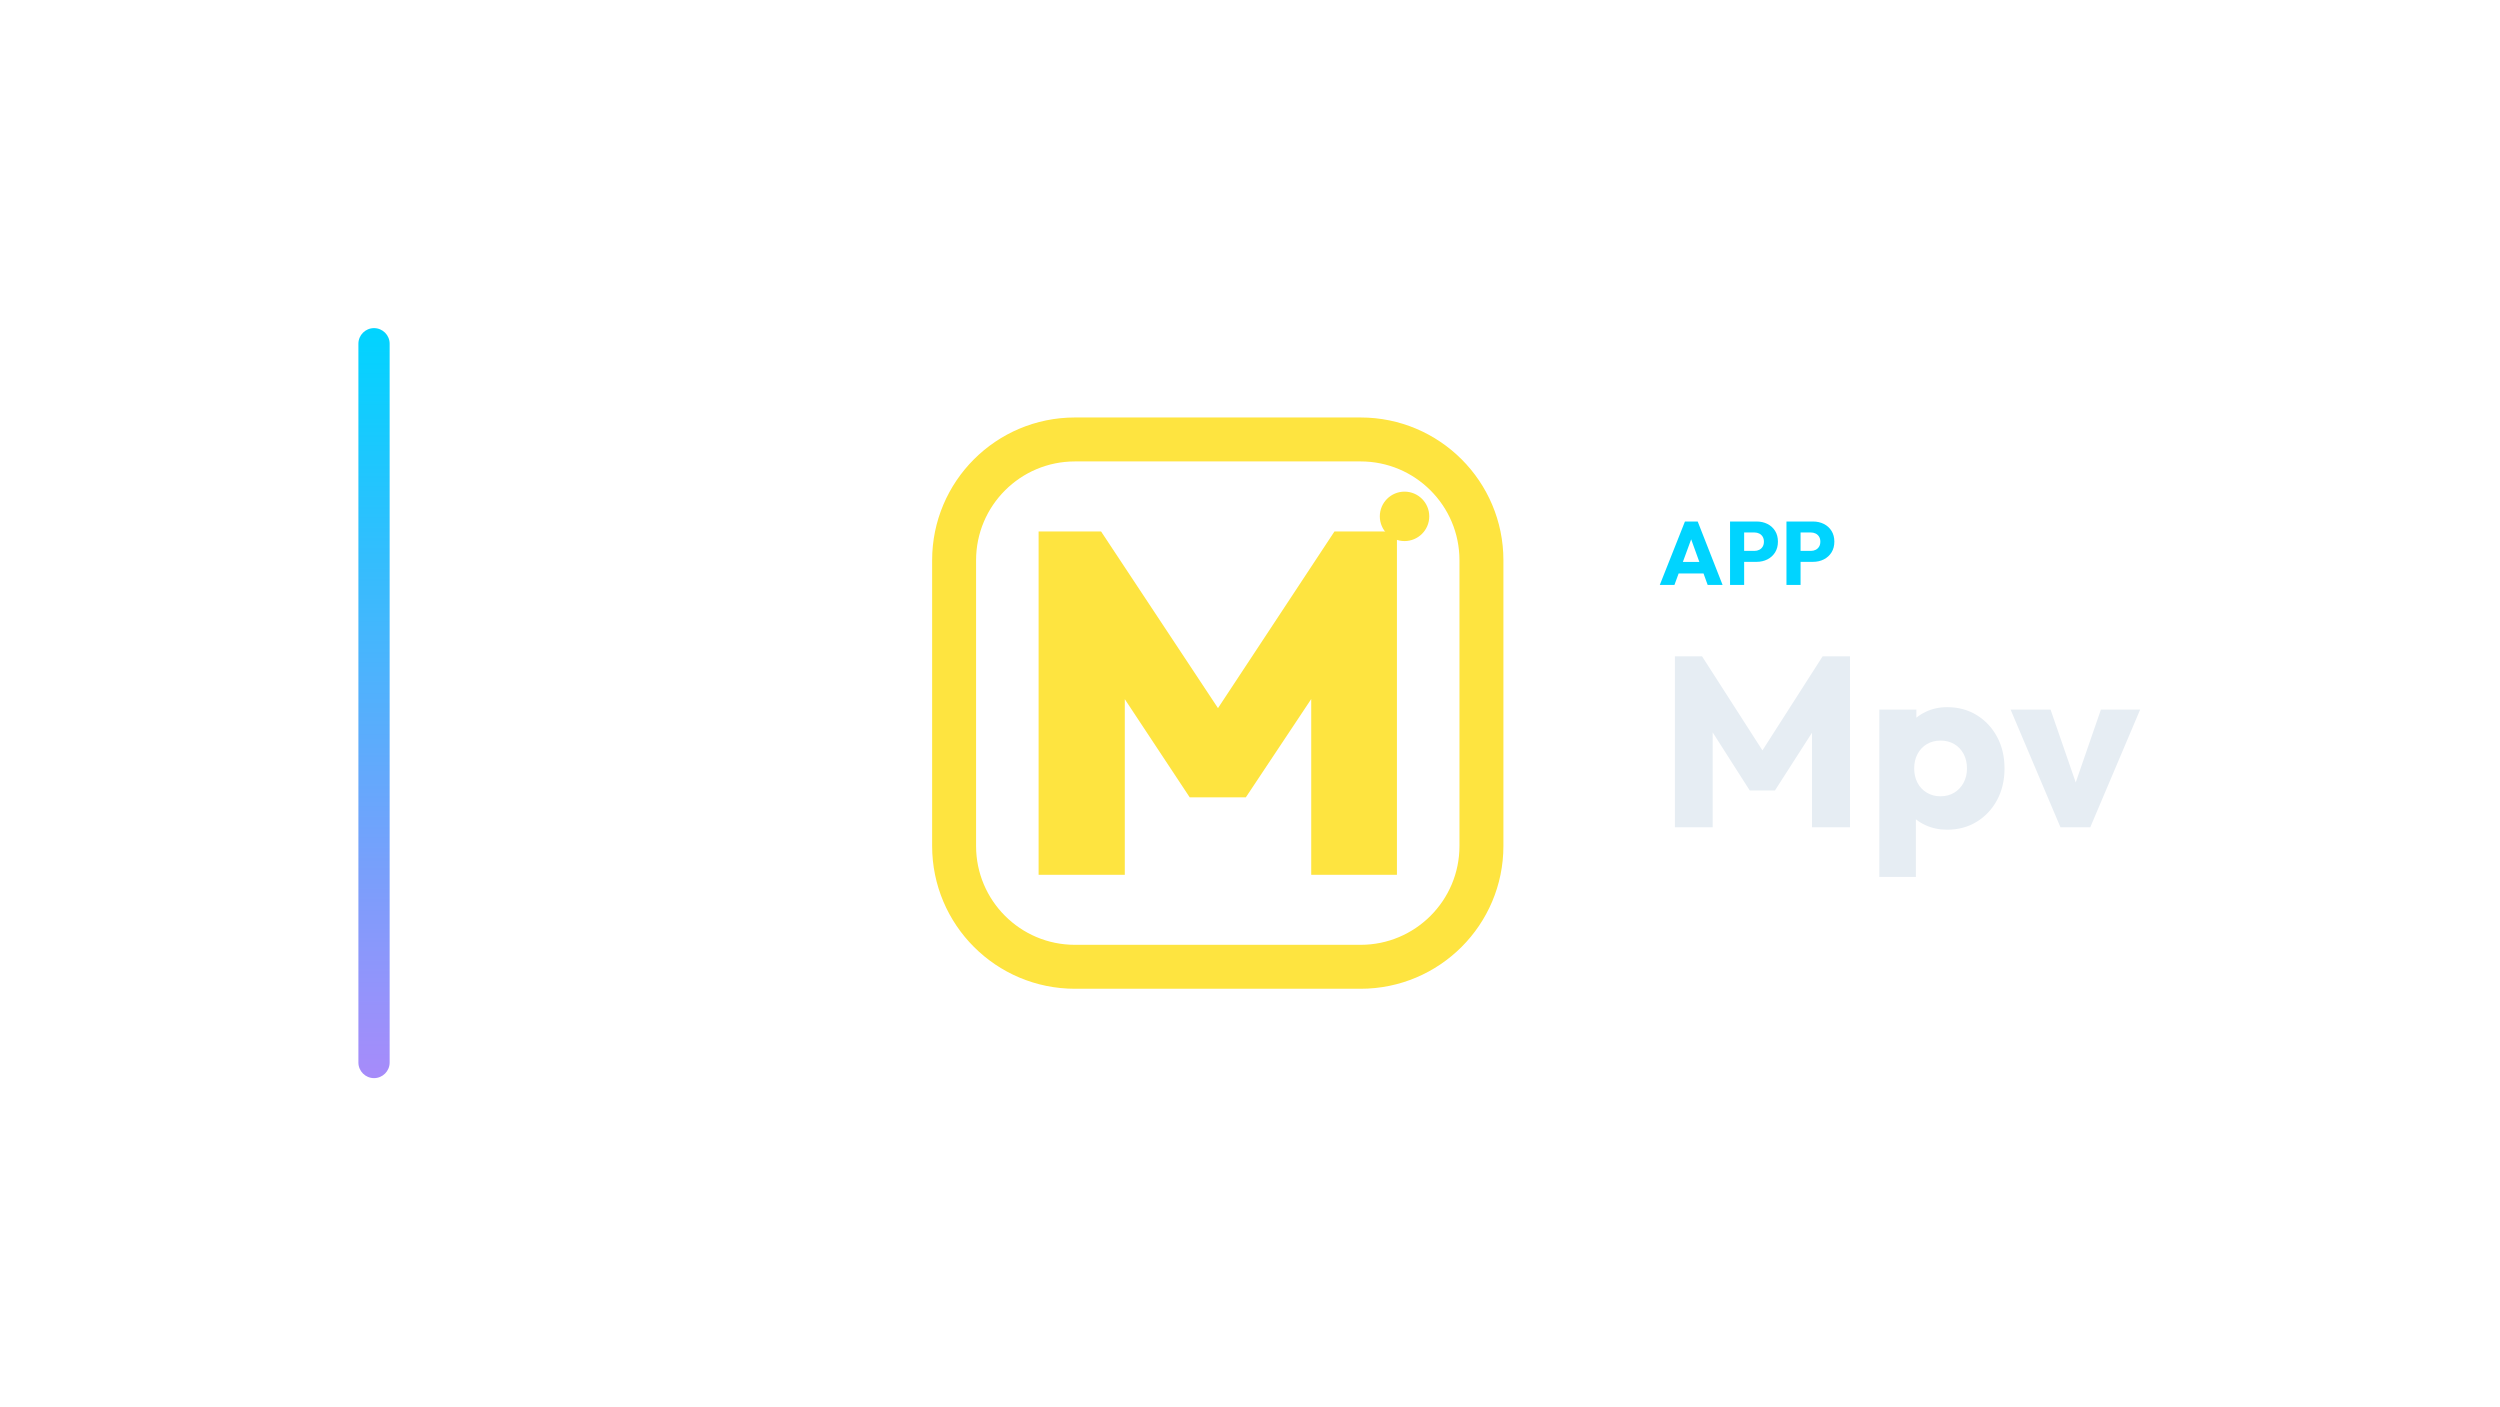
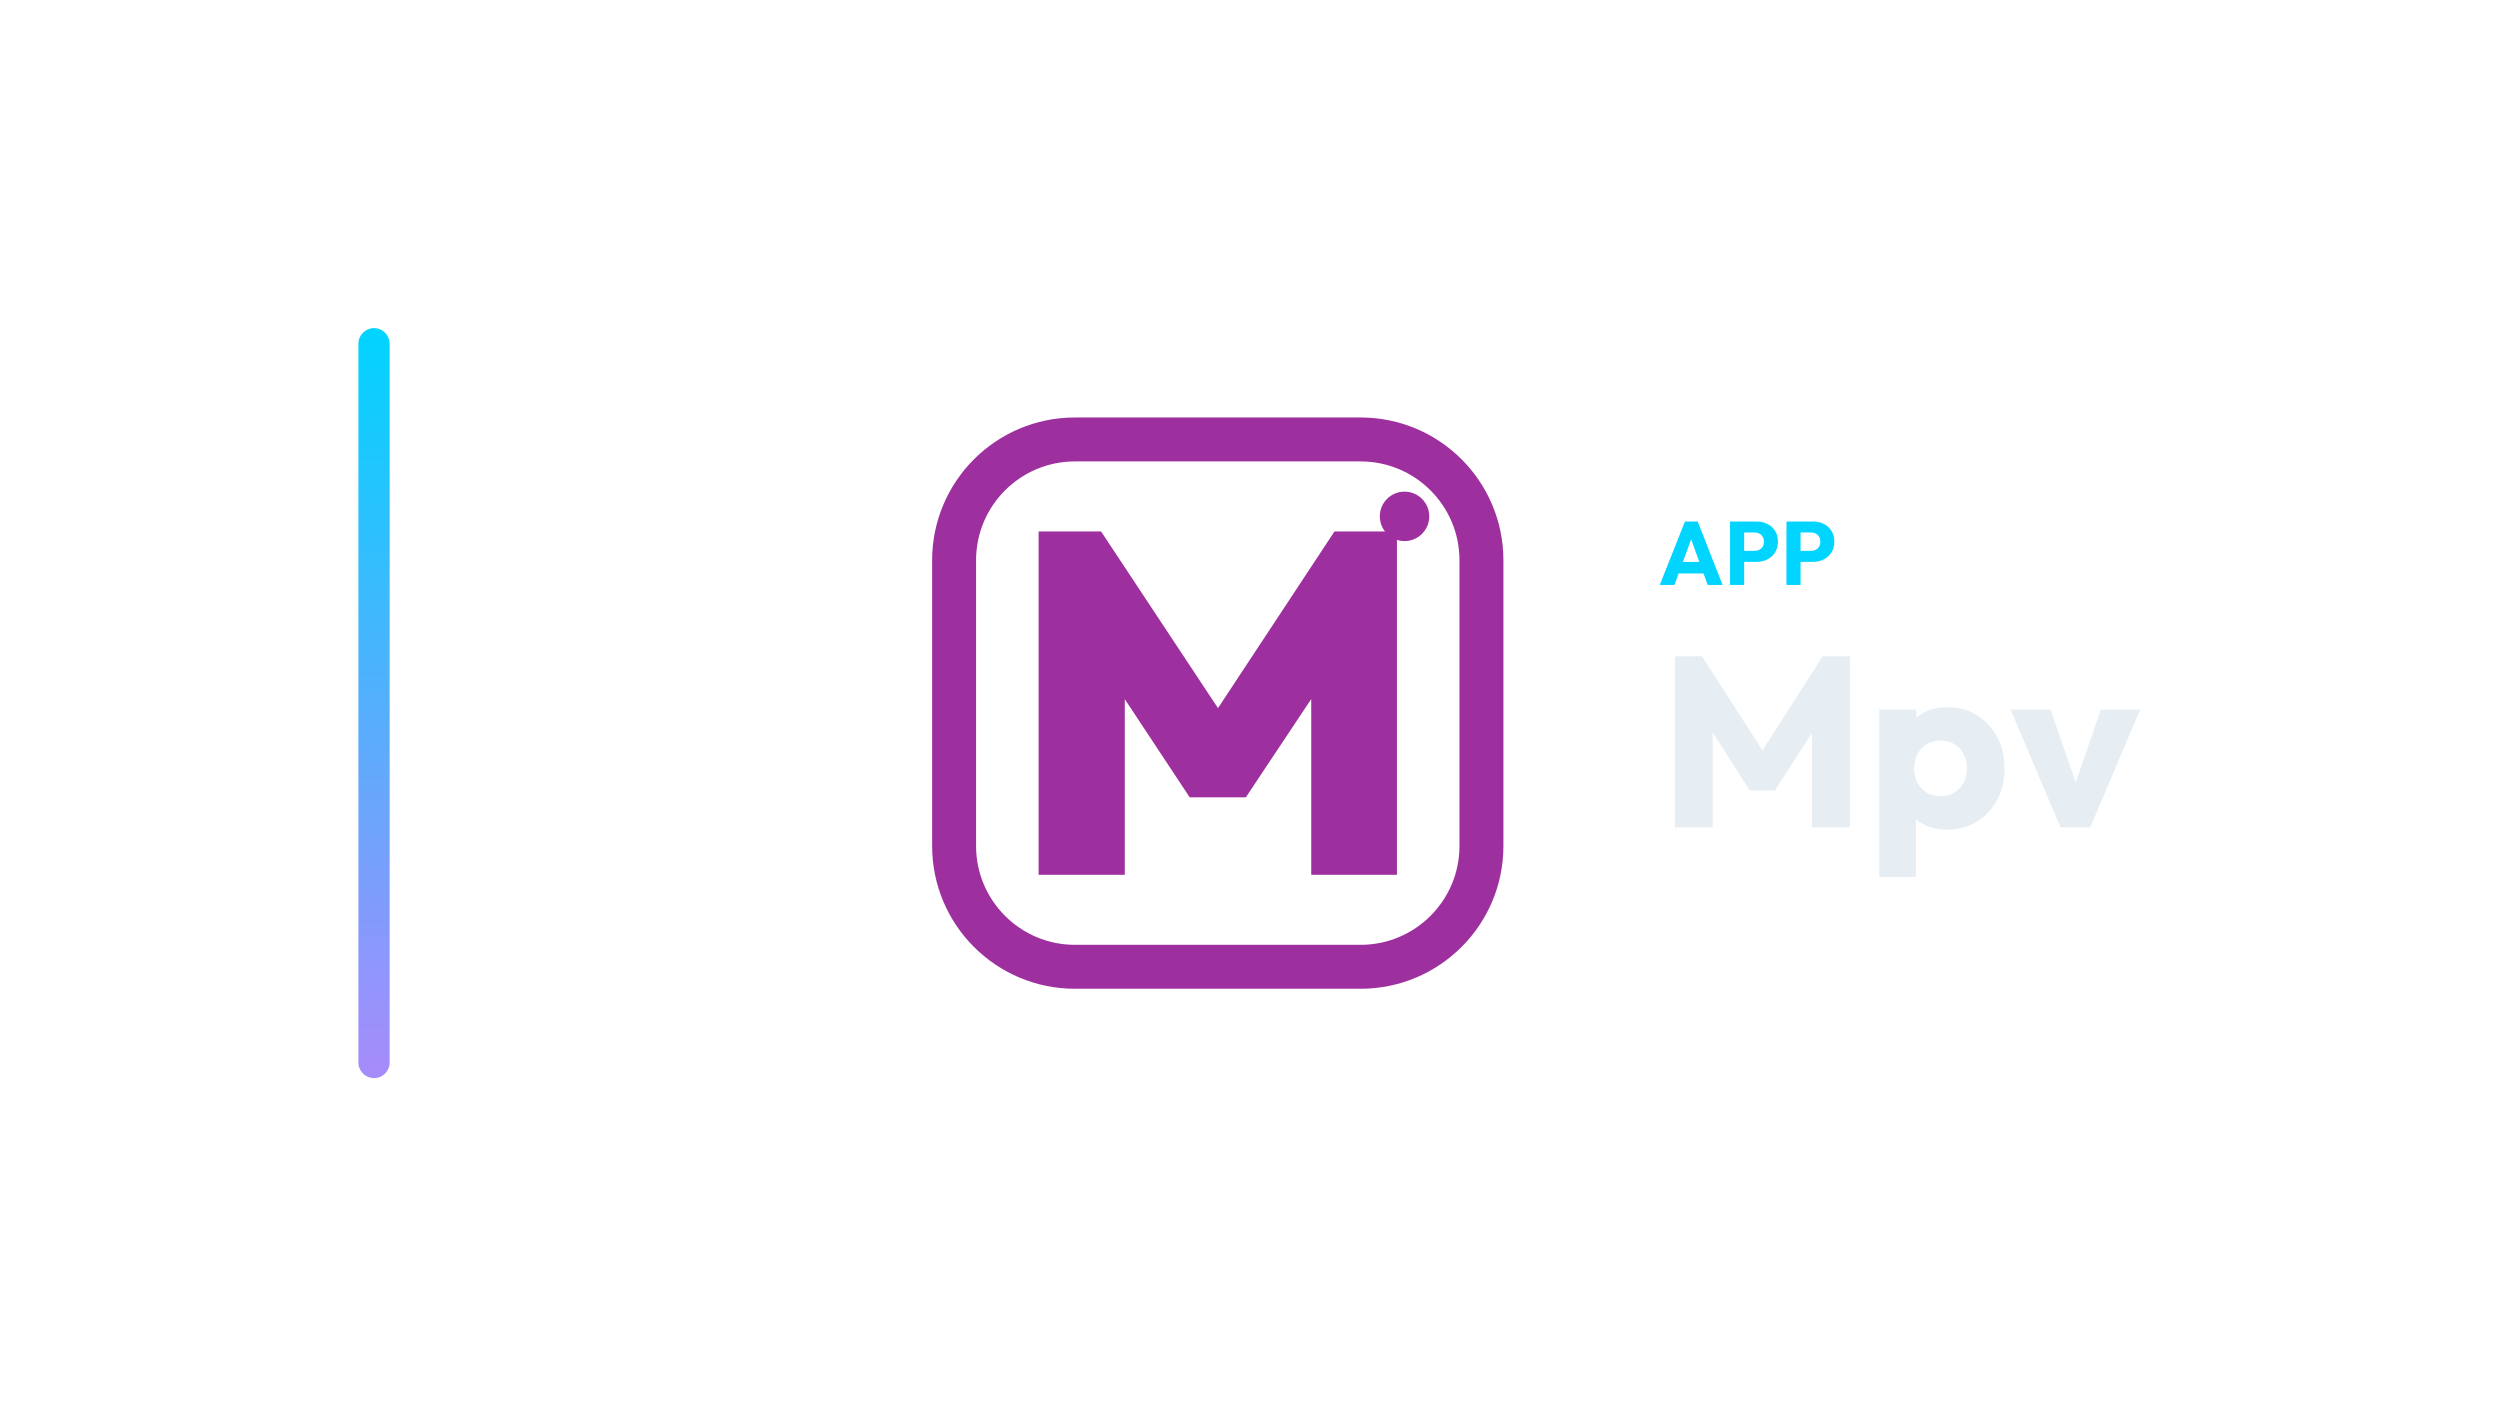
<svg xmlns="http://www.w3.org/2000/svg" width="1280" height="720" viewBox="0 0 1280 720">
  <g transform="translate(113.5,0.0)">
    <defs>
      <linearGradient id="cbRail" x1="0" y1="0" x2="0" y2="1">
        <stop offset="0%" stop-color="#00d4ff" />
        <stop offset="100%" stop-color="#a78bfa" />
      </linearGradient>
    </defs>
    <rect x="70" y="168" width="16" height="384" rx="8.0" fill="url(#cbRail)" />
    <g transform="translate(330,180) scale(0.70312)">
-       <rect x="64" y="64" width="384" height="384" rx="88" fill="none" stroke="#FEE440" stroke-width="32.0" stroke-linecap="round" stroke-linejoin="round" />
-       <path d="M125.535 381.0V131.0H171.021L266.931 275.922H245.422L340.979 131.0H386.465V381.0H324.054V235.372L333.927 238.193L276.451 324.583H235.549L178.426 238.193L188.299 235.372V381.0Z" fill="#FEE440" stroke="none" />
-       <circle cx="392" cy="120" r="18" fill="#FEE440" stroke="none" />
+       <rect x="64" y="64" width="384" height="384" rx="88" fill="none" stroke="#9E2F9E" stroke-width="32.0" stroke-linecap="round" stroke-linejoin="round" />
+       <path d="M125.535 381.0V131.0H171.021L266.931 275.922H245.422L340.979 131.0H386.465V381.0H324.054V235.372L333.927 238.193L276.451 324.583H235.549L178.426 238.193L188.299 235.372V381.0Z" fill="#9E2F9E" stroke="none" />
+       <circle cx="392" cy="120" r="18" fill="#9E2F9E" stroke="none" />
    </g>
    <path d="M736.31 299.49 749.19 267.014H755.722L768.464 299.49H760.828L751.076 272.534H753.698L743.808 299.49ZM743.624 293.602V287.714H761.334V293.602Z" fill="#00d4ff" stroke="none" />
    <path d="M777.802 287.668V282.056H784.794Q786.128 282.056 787.232 281.504Q788.336 280.952 788.98 279.894Q789.624 278.836 789.624 277.318Q789.624 275.846 788.98 274.788Q788.336 273.73 787.232 273.178Q786.128 272.626 784.794 272.626H777.802V267.014H785.852Q788.934 267.014 791.418 268.256Q793.902 269.498 795.351 271.821Q796.8 274.144 796.8 277.318Q796.8 280.492 795.351 282.815Q793.902 285.138 791.418 286.403Q788.934 287.668 785.852 287.668ZM772.282 299.49V267.014H779.504V299.49Z" fill="#00d4ff" stroke="none" />
    <path d="M806.69 287.668V282.056H813.682Q815.016 282.056 816.12 281.504Q817.224 280.952 817.868 279.894Q818.512 278.836 818.512 277.318Q818.512 275.846 817.868 274.788Q817.224 273.73 816.12 273.178Q815.016 272.626 813.682 272.626H806.69V267.014H814.74Q817.822 267.014 820.306 268.256Q822.79 269.498 824.239 271.821Q825.688 274.144 825.688 277.318Q825.688 280.492 824.239 282.815Q822.79 285.138 820.306 286.403Q817.822 287.668 814.74 287.668ZM801.17 299.49V267.014H808.392V299.49Z" fill="#00d4ff" stroke="none" />
    <path d="M744.052 423.57V336.026H757.94L792.412 389.718H785.344L819.692 336.026H833.704V423.57H814.236V368.886L817.708 369.754L795.264 404.722H782.368L760.048 369.754L763.396 368.886V423.57Z" fill="#E6EDF3" stroke="none" />
    <path d="M883.428 424.81Q877.352 424.81 872.268 422.454Q867.184 420.098 863.96 415.944Q860.736 411.79 860.24 406.458V381.038Q860.736 375.706 863.96 371.366Q867.184 367.026 872.268 364.546Q877.352 362.066 883.428 362.066Q891.984 362.066 898.618 366.158Q905.252 370.25 909.034 377.318Q912.816 384.386 912.816 393.438Q912.816 402.49 909.034 409.558Q905.252 416.626 898.618 420.718Q891.984 424.81 883.428 424.81ZM848.708 448.99V363.306H867.68V378.806L864.58 393.438L867.432 408.07V448.99ZM879.956 407.698Q884.048 407.698 887.086 405.838Q890.124 403.978 891.86 400.754Q893.596 397.53 893.596 393.438Q893.596 389.222 891.86 385.998Q890.124 382.774 887.086 380.976Q884.048 379.178 880.08 379.178Q876.112 379.178 873.074 380.976Q870.036 382.774 868.3 385.998Q866.564 389.222 866.564 393.438Q866.564 397.53 868.238 400.754Q869.912 403.978 873.012 405.838Q876.112 407.698 879.956 407.698Z" fill="#E6EDF3" stroke="none" />
    <path d="M941.46 423.57 915.916 363.306H936.376L953.736 413.526H944.808L962.168 363.306H982.256L956.712 423.57Z" fill="#E6EDF3" stroke="none" />
  </g>
</svg>
